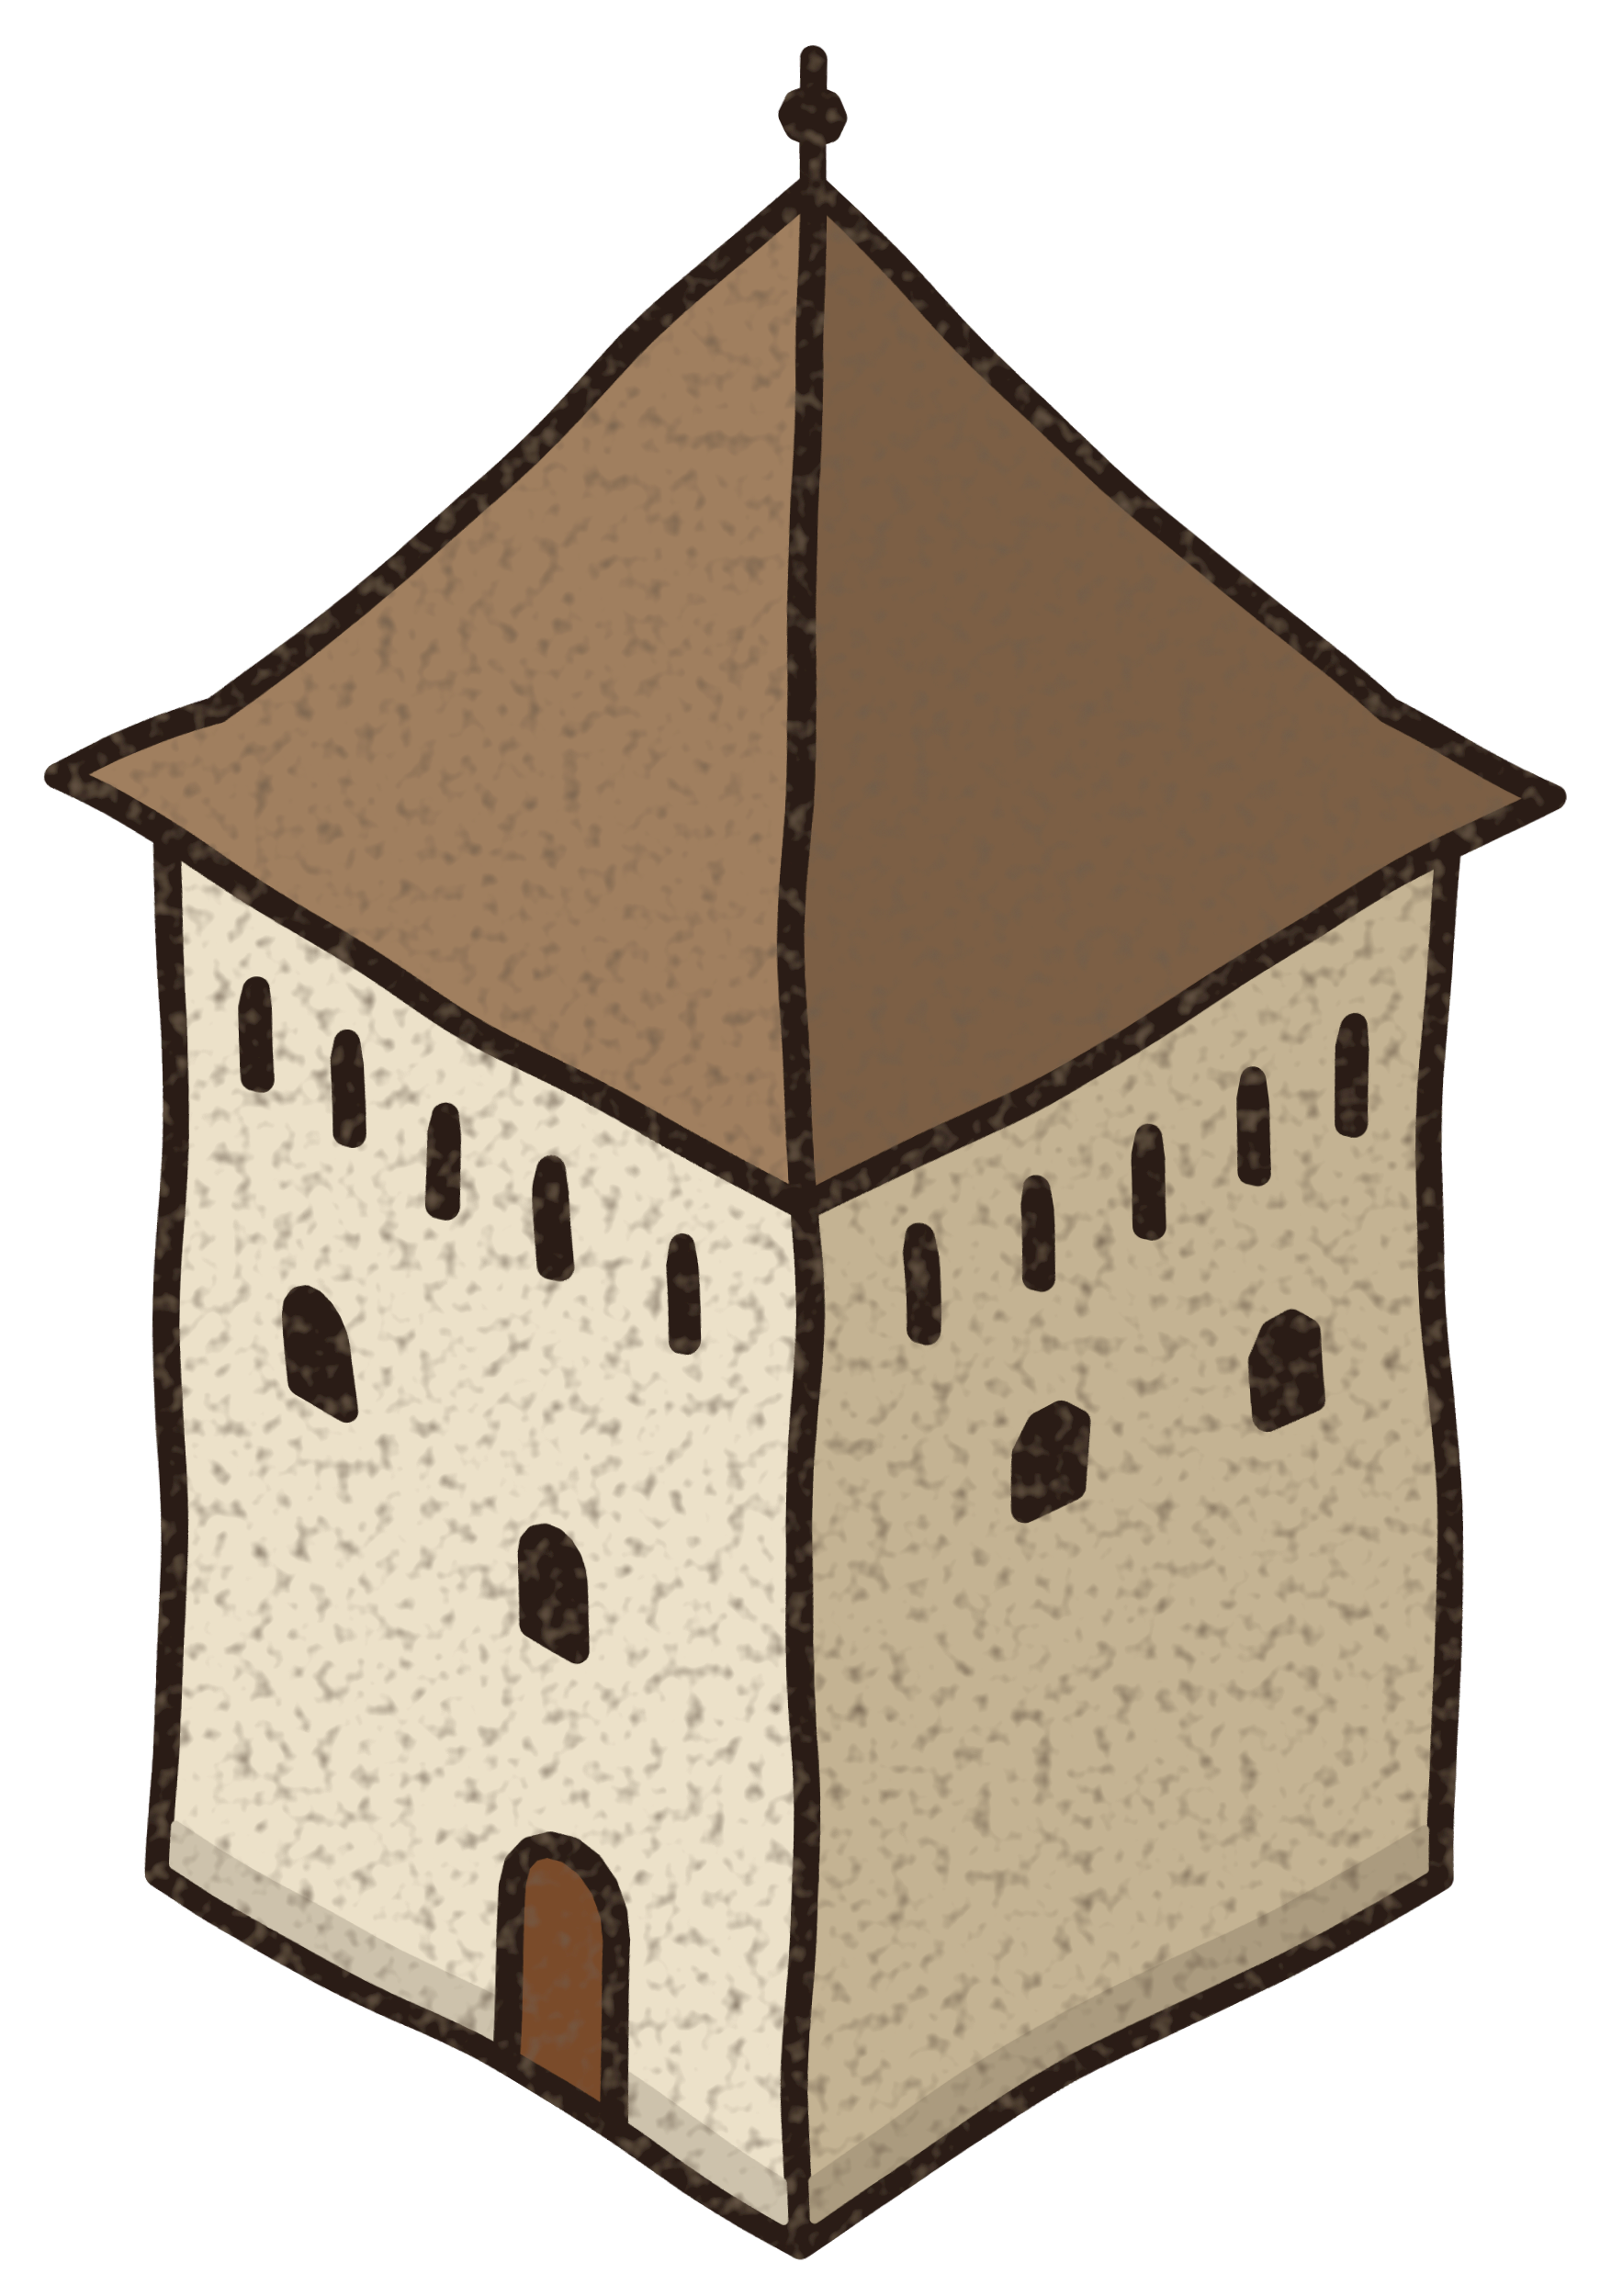
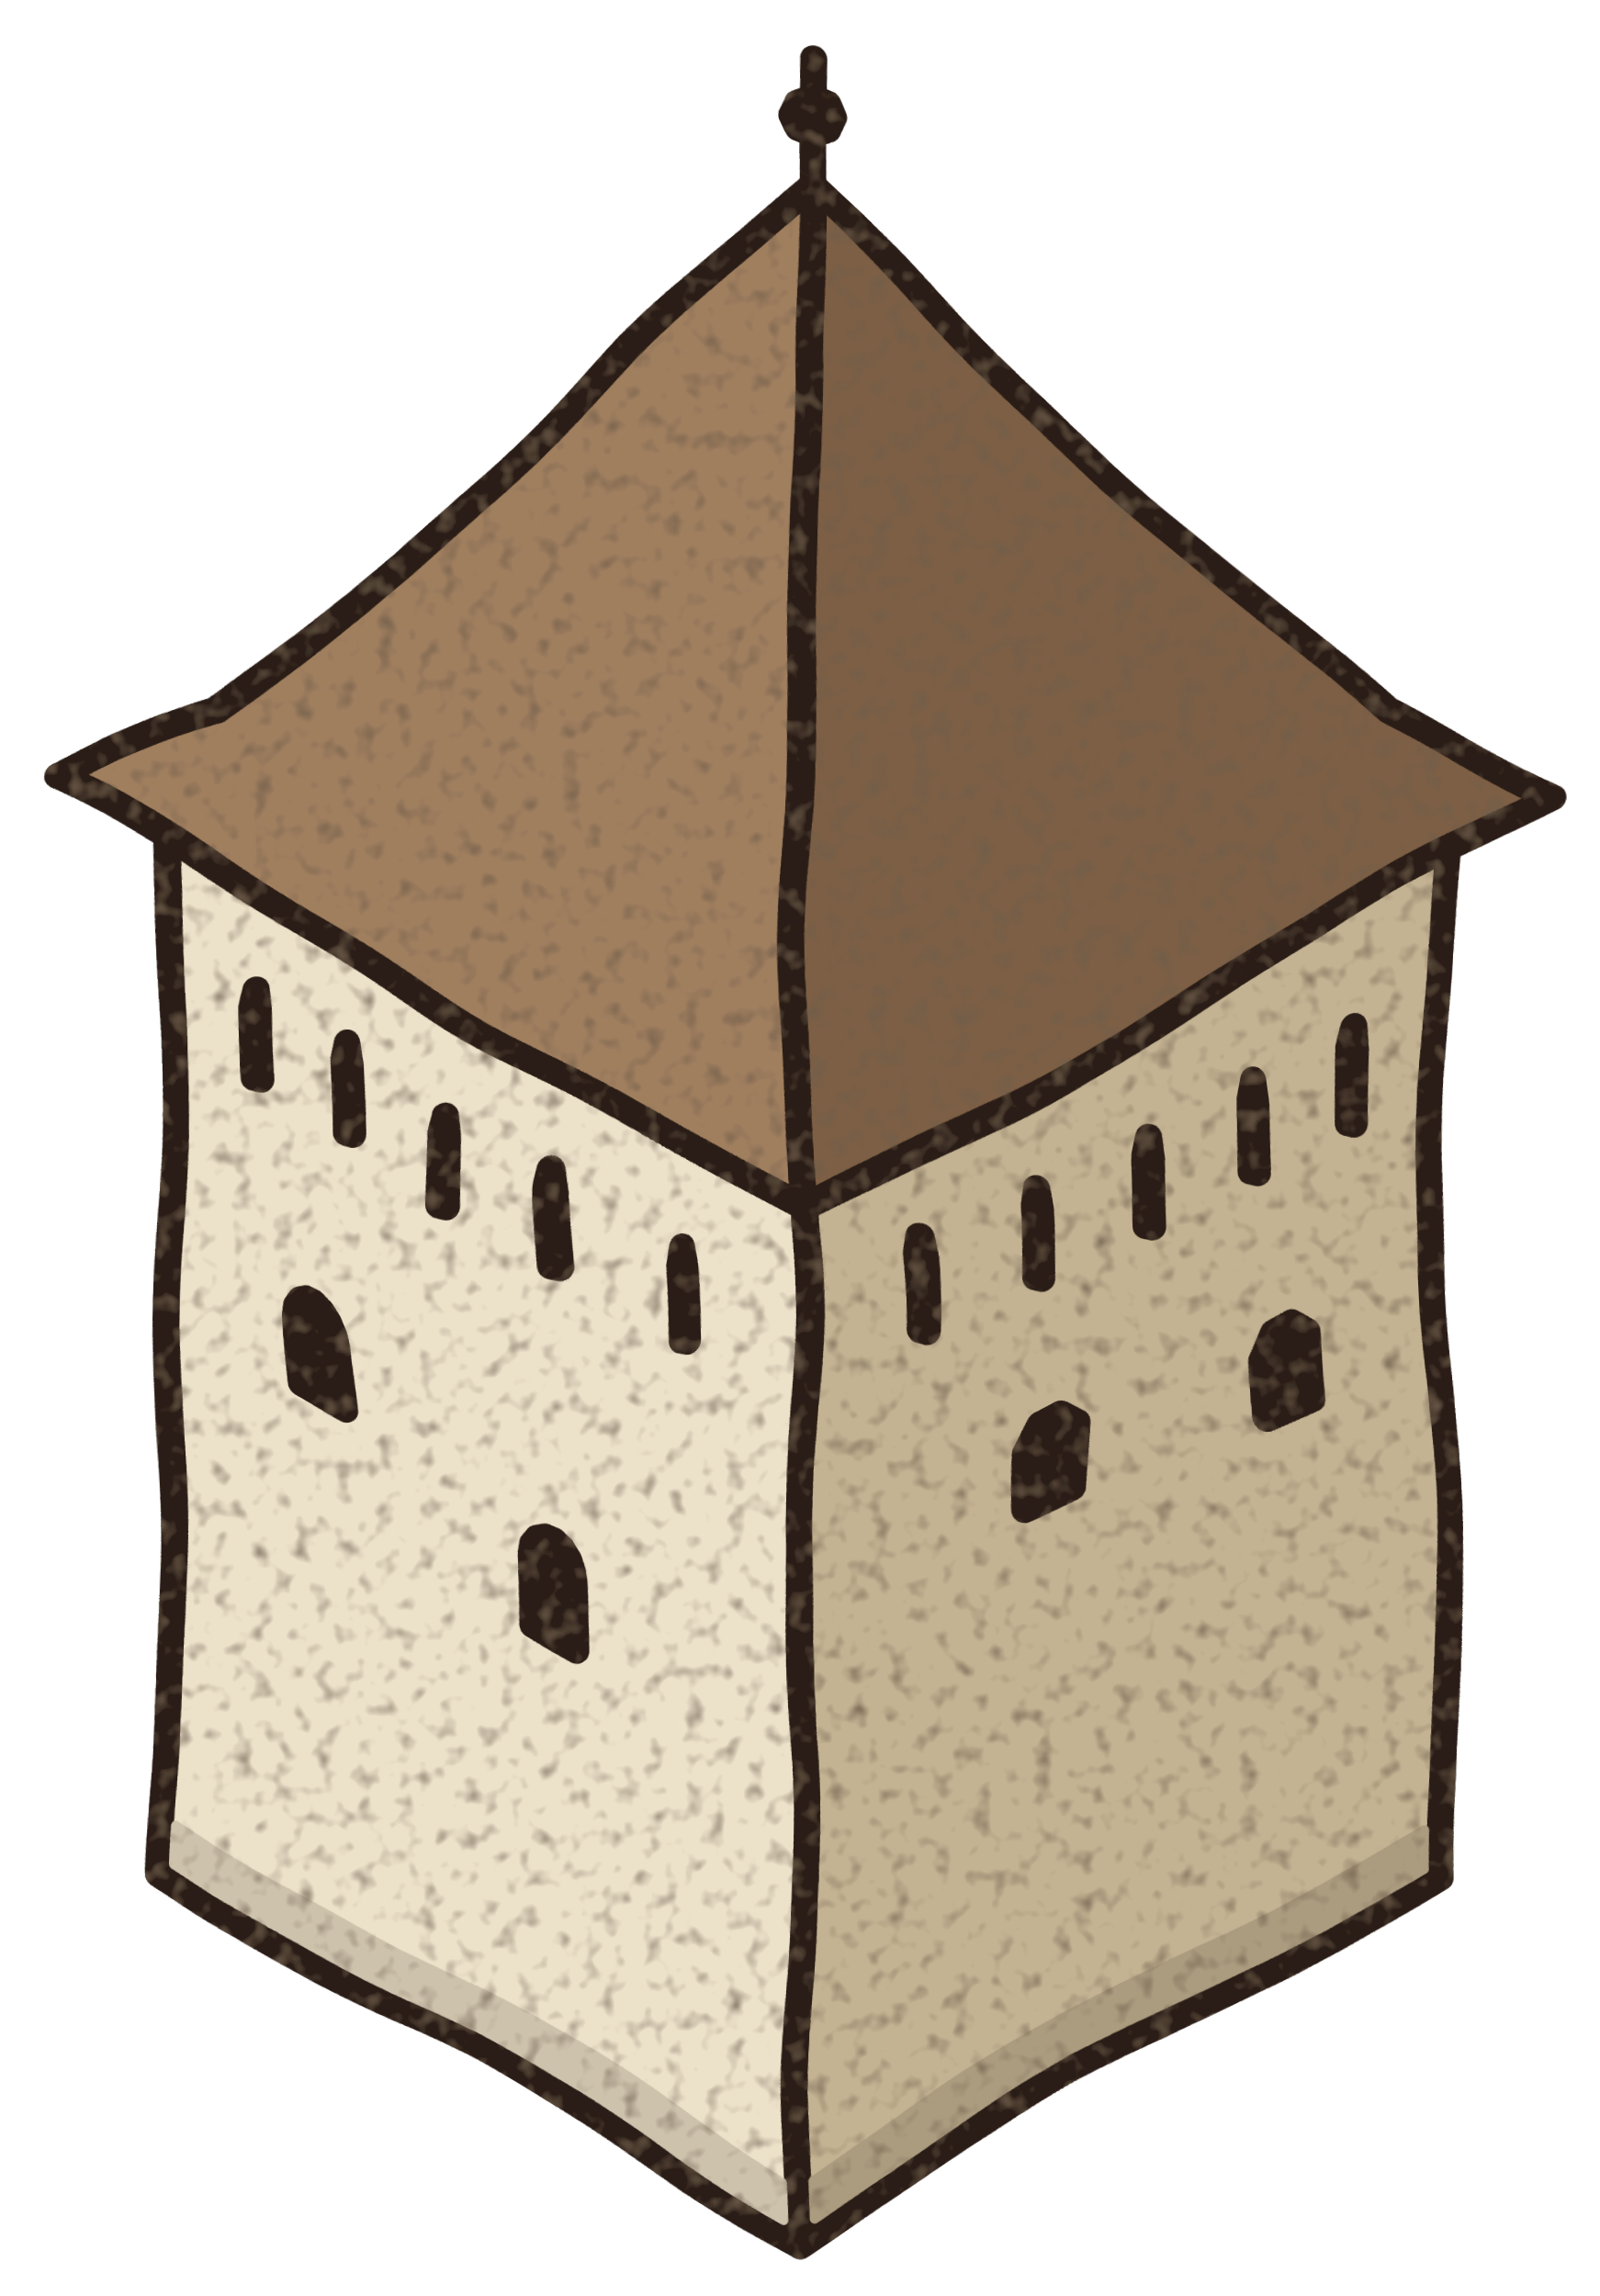
- <svg xmlns="http://www.w3.org/2000/svg" width="194.85" height="279.75" viewBox="-0.27 0 64.95 93.25" data-footprint="3 3" data-origin="32.34 60.7" fill="none" stroke="#2a1e16" stroke-width="1.1" stroke-linecap="round" stroke-linejoin="round" data-edited="true">
+ <svg xmlns="http://www.w3.org/2000/svg" width="194.85" height="279.75" viewBox="-0.27 0 64.95 93.25" data-footprint="3 3" data-origin="32.34 60.7" fill="none" stroke="#2a1e16" stroke-width="1.1" stroke-linecap="round" stroke-linejoin="round" data-edited="true" data-settlements="keep city">
  <defs>
    <filter id="hand" x="-4%" y="-4%" width="108%" height="108%">
      <feTurbulence type="fractalNoise" baseFrequency="0.07" numOctaves="2" seed="4" result="warp" />
      <feDisplacementMap in="SourceGraphic" in2="warp" scale="1.3" xChannelSelector="R" yChannelSelector="G" result="wobble" />
      <feTurbulence type="fractalNoise" baseFrequency="1.2" numOctaves="2" seed="9" result="grain" />
      <feColorMatrix in="grain" type="matrix" values="0 0 0 0 0.16 0 0 0 0 0.11 0 0 0 0 0.07 2.2 0 0 0 -1.18" result="specks" />
      <feComposite in="specks" in2="wobble" operator="in" result="speckled" />
      <feMerge>
        <feMergeNode in="wobble" />
        <feMergeNode in="speckled" />
      </feMerge>
    </filter>
  </defs>
  <g class="part" filter="url(#hand)">
    <path data-layer="walls" fill="#c4b393" d="M58.49 76.03L56.38 77.31L54.26 78.5L52.11 79.61L49.93 80.67L47.71 81.73L45.45 82.85L43.17 84.06L40.88 85.36L38.59 86.75L36.34 88.2L34.11 89.64L31.94 91.04L31.97 88.52L32.06 85.97L32.19 83.41L32.33 80.88L32.46 78.4L32.53 75.98L32.56 73.61L32.54 71.27L32.5 68.94L32.45 66.58L32.42 64.17L32.42 61.7L32.46 59.16L32.5 56.59L32.54 54.01L32.55 51.44L32.5 48.93L32.41 46.47L34.59 45.37L36.76 44.29L38.91 43.2L41.07 42.05L43.23 40.81L45.41 39.48L47.59 38.07L49.79 36.63L51.99 35.2L54.17 33.83L56.34 32.56L58.49 31.38L58.37 33.8L58.22 36.29L58.08 38.83L57.98 41.41L57.93 43.99L57.95 46.55L58.03 49.06L58.14 51.51L58.26 53.9L58.35 56.25L58.4 58.59L58.42 60.95L58.4 63.36L58.37 65.82L58.36 68.34L58.37 70.91L58.42 73.48Z" />
    <path data-layer="walls" fill="#ece1c9" d="M31.94 91.04L29.82 89.82L27.77 88.55L25.73 87.24L23.69 85.9L21.61 84.57L19.46 83.27L17.24 82.02L14.98 80.82L12.7 79.66L10.45 78.5L8.26 77.32L6.13 76.09L6.25 73.58L6.36 71.02L6.43 68.45L6.47 65.89L6.46 63.37L6.43 60.91L6.41 58.51L6.4 56.15L6.43 53.81L6.49 51.45L6.57 49.06L6.63 46.61L6.66 44.1L6.64 41.53L6.56 38.95L6.43 36.37L6.28 33.84L6.14 31.36L8.44 32.69L10.75 34.03L13.03 35.35L15.24 36.62L17.38 37.84L19.47 39.02L21.52 40.18L23.59 41.35L25.7 42.56L27.88 43.82L30.12 45.13L32.41 46.47L32.5 48.93L32.55 51.44L32.54 54.01L32.5 56.59L32.46 59.16L32.42 61.7L32.42 64.17L32.45 66.58L32.5 68.94L32.54 71.27L32.56 73.61L32.53 75.98L32.46 78.4L32.33 80.88L32.19 83.41L32.06 85.97L31.97 88.52Z" />
    <path data-layer="plinth" fill="#ab9b7f" stroke="#ab9b7f" stroke-width="0.4" d="M57.83 75.65L55.82 76.86L53.8 77.99L51.76 79.04L49.68 80.06L47.58 81.07L45.44 82.12L43.29 83.25L41.12 84.47L38.95 85.77L36.8 87.13L34.68 88.5L32.59 89.86L32.62 88.3L34.71 86.94L36.84 85.57L38.98 84.24L41.14 82.97L43.29 81.79L45.42 80.68L47.53 79.64L49.62 78.62L51.68 77.58L53.72 76.48L55.75 75.32L57.78 74.09Z" />
    <path data-layer="plinth" fill="#cdc2ac" stroke="#cdc2ac" stroke-width="0.4" d="M6.79 75.7L8.82 76.86L10.91 77.97L13.05 79.07L15.21 80.18L17.36 81.32L19.47 82.5L21.52 83.73L23.52 84.99L25.46 86.26L27.38 87.52L29.32 88.74L31.3 89.91L31.34 88.36L29.38 87.18L27.45 85.96L25.53 84.7L23.58 83.43L21.57 82.17L19.5 80.95L17.38 79.77L15.22 78.64L13.07 77.54L10.94 76.44L8.87 75.32L6.86 74.16Z" />
    <path data-layer="eave shadow" fill="#a5957a" stroke="#a5957a" stroke-width="0.4" d="M57.73 33.97L55.67 35.16L53.61 36.43L51.55 37.76L49.49 39.11L47.45 40.45L45.42 41.74L43.4 42.95L41.38 44.09L39.36 45.17L37.32 46.22L35.26 47.28L33.17 48.37L33.11 46.88L35.18 45.82L37.23 44.79L39.28 43.75L41.32 42.65L43.36 41.49L45.41 40.24L47.47 38.92L49.54 37.56L51.62 36.19L53.7 34.87L55.76 33.63L57.81 32.47Z" />
    <path data-layer="eave shadow" fill="#c5baa5" stroke="#c5baa5" stroke-width="0.4" d="M6.96 34.04L9.16 35.31L11.34 36.57L13.46 37.81L15.52 39L17.52 40.15L19.48 41.26L21.43 42.35L23.4 43.47L25.42 44.62L27.5 45.82L29.64 47.06L31.81 48.33L31.76 46.82L29.59 45.55L27.46 44.31L25.4 43.12L23.39 41.97L21.43 40.86L19.47 39.76L17.5 38.64L15.48 37.49L13.4 36.29L11.25 35.05L9.07 33.78L6.87 32.51Z" />
-     <path data-layer="door" fill="#7a4b2c" d="M20.41 83.83L20.47 81.42L20.53 78.97L20.57 76.52L20.75 75.61L21.24 75.04L21.96 74.89L22.82 75.19L23.66 75.89L24.36 76.89L24.8 78.02L24.92 79.13L24.81 81.6L24.7 84.06L24.6 86.49L22.53 85.15Z" />
    <path data-layer="roof" class="roof-shade roof-seam" fill="#7b5e45" stroke="#7b5e45" stroke-width="0.4" d="M62.47 32.11L60.34 33.19L58.19 34.35L56.04 35.59L53.88 36.91L51.73 38.3L49.59 39.71L47.47 41.09L45.36 42.42L43.26 43.67L41.15 44.85L39.04 45.98L36.9 47.09L34.72 48.22L32.52 49.39L32.44 47.11L32.33 44.87L32.2 42.68L34.33 41.64L36.47 40.59L38.63 39.48L40.82 38.27L43.03 36.96L45.26 35.58L47.49 34.15L49.71 32.73L51.91 31.37L54.07 30.09L56.18 28.9L58.29 29.94L60.37 31.01Z" />
    <path data-layer="roof" class="roof-shade roof-seam" fill="#7b5e45" stroke="#7b5e45" stroke-width="0.4" d="M56.18 28.9L54.07 30.09L51.91 31.37L49.71 32.73L47.49 34.15L45.26 35.58L43.03 36.96L40.82 38.27L38.63 39.48L36.47 40.59L34.33 41.64L32.2 42.68L32.08 40.43L31.98 38.19L31.94 35.91L31.96 33.59L32.03 31.21L32.15 28.78L32.27 26.32L32.38 23.85L32.46 21.41L32.5 19.01L32.49 16.67L32.46 14.39L32.43 12.15L32.41 9.93L32.42 7.7L34.17 9.32L35.88 10.99L37.59 12.68L39.31 14.4L41.08 16.1L42.92 17.78L44.83 19.43L46.78 21.03L48.75 22.59L50.7 24.15L52.6 25.7L54.43 27.28Z" />
    <path data-layer="roof" d="M62.47 32.11L60.34 33.19L58.19 34.35L56.04 35.59L53.88 36.91L51.73 38.3L49.59 39.71L47.47 41.09L45.36 42.42L43.26 43.67L41.15 44.85L39.04 45.98L36.9 47.09L34.72 48.22L32.52 49.39L32.44 47.11L32.33 44.87L32.2 42.68L32.08 40.43L31.98 38.19L31.94 35.91L31.96 33.59L32.03 31.21L32.15 28.78L32.27 26.32L32.38 23.85L32.46 21.41L32.5 19.01L32.49 16.67L32.46 14.39L32.43 12.15L32.41 9.93L32.42 7.7L34.17 9.32L35.88 10.99L37.59 12.68L39.31 14.4L41.08 16.1L42.92 17.78L44.83 19.43L46.78 21.03L48.75 22.59L50.7 24.15L52.6 25.7L54.43 27.28L56.18 28.9L58.29 29.94L60.37 31.01Z" />
    <path data-layer="roof" class="roof-lit roof-seam" fill="#a07f5f" stroke="#a07f5f" stroke-width="0.4" d="M32.52 49.39L30.24 48.06L27.99 46.75L25.79 45.49L23.66 44.27L21.59 43.1L19.55 41.95L17.51 40.79L15.42 39.6L13.27 38.35L11.05 37.05L8.77 35.73L6.46 34.4L4.17 33.09L1.93 31.84L4.12 30.82L6.34 29.9L8.59 29.06L10.86 30.39L13.12 31.7L15.34 32.97L17.49 34.18L19.58 35.36L21.62 36.51L23.65 37.66L25.7 38.84L27.8 40.08L29.97 41.36L32.2 42.68L32.33 44.87L32.44 47.11Z" />
    <path data-layer="roof" class="roof-lit roof-seam" fill="#a07f5f" stroke="#a07f5f" stroke-width="0.4" d="M32.2 42.68L29.97 41.36L27.8 40.08L25.7 38.84L23.65 37.66L21.62 36.51L19.58 35.36L17.49 34.18L15.34 32.97L13.12 31.7L10.86 30.39L8.59 29.06L10.44 27.59L12.33 26.12L14.25 24.6L16.18 22.99L18.09 21.29L19.97 19.51L21.81 17.69L23.61 15.88L25.37 14.12L27.11 12.44L28.86 10.82L30.62 9.26L32.42 7.7L32.41 9.93L32.43 12.15L32.46 14.39L32.49 16.67L32.5 19.01L32.46 21.41L32.38 23.85L32.27 26.32L32.15 28.78L32.03 31.21L31.96 33.59L31.94 35.91L31.98 38.19L32.08 40.43Z" />
    <path data-layer="roof" d="M32.52 49.39L30.24 48.06L27.99 46.75L25.79 45.49L23.66 44.27L21.59 43.1L19.55 41.95L17.51 40.79L15.42 39.6L13.27 38.35L11.05 37.05L8.77 35.73L6.46 34.4L4.17 33.09L1.93 31.84L4.12 30.82L6.34 29.9L8.59 29.06L10.44 27.59L12.33 26.12L14.25 24.6L16.18 22.99L18.09 21.29L19.97 19.51L21.81 17.69L23.61 15.88L25.37 14.12L27.11 12.44L28.86 10.82L30.62 9.26L32.42 7.7L32.41 9.93L32.43 12.15L32.46 14.39L32.49 16.67L32.5 19.01L32.46 21.41L32.38 23.85L32.27 26.32L32.15 28.78L32.03 31.21L31.96 33.59L31.94 35.91L31.98 38.19L32.08 40.43L32.2 42.68L32.33 44.87L32.44 47.11Z" />
    <path data-layer="finial" d="M32.42 7.7L32.44 5.93L32.48 4.14L32.53 2.31" />
    <path data-layer="finial" fill="#2a1e16" d="M33.33 4.76L33.1 4.2L32.49 3.97L31.86 4.22L31.59 4.78L31.84 5.33L32.45 5.56L33.07 5.32Z" />
    <path data-layer="windows small" transform="translate(-21.78 4.07)" fill="#2a1e16" d="M31.74 39.89L32.04 39.96L31.93 37.08L31.8 36.21L31.65 36.94Z" />
    <path data-layer="windows small copy" transform="translate(-17.98 6.19)" fill="#2a1e16" d="M31.74 39.89L32.04 39.96L31.93 37.08L31.8 36.21L31.65 36.94Z" />
    <path data-layer="windows small copy copy" transform="translate(-13.93 9.02)" fill="#2a1e16" d="M31.74 39.89L32.04 39.96L31.93 37.08L31.8 36.21L31.65 36.94Z" />
    <path data-layer="windows small copy copy copy" transform="translate(-9.67 11.32)" fill="#2a1e16" d="M31.74 39.89L32.04 39.96L31.93 37.08L31.8 36.21L31.65 36.94Z" />
    <path data-layer="windows small copy copy copy copy" transform="translate(-4.54 14.55)" fill="#2a1e16" d="M31.74 39.89L32.04 39.96L31.93 37.08L31.8 36.21L31.65 36.94Z" />
    <path data-layer="windows small copy copy copy copy copy" transform="translate(5.09 14.15)" fill="#2a1e16" d="M31.74 39.89L32.04 39.96L31.93 37.08L31.8 36.21L31.65 36.94Z" />
    <path data-layer="windows small copy copy copy copy copy copy" transform="translate(9.75 12.02)" fill="#2a1e16" d="M31.74 39.89L32.04 39.96L31.93 37.08L31.8 36.21L31.65 36.94Z" />
    <path data-layer="windows small copy copy copy copy copy copy copy" transform="translate(14.42 9.88)" fill="#2a1e16" d="M31.74 39.89L32.04 39.96L31.93 37.08L31.8 36.21L31.65 36.94Z" />
    <path data-layer="windows small copy copy copy copy copy copy copy copy" transform="translate(18.69 7.58)" fill="#2a1e16" d="M31.74 39.89L32.04 39.96L31.93 37.08L31.8 36.21L31.65 36.94Z" />
    <path data-layer="windows small copy copy copy copy copy copy copy copy copy" transform="translate(22.78 5.56)" fill="#2a1e16" d="M31.74 39.89L32.04 39.96L31.93 37.08L31.8 36.21L31.65 36.94Z" />
    <path data-layer="windows 5" transform="translate(5.78 18.84)" fill="#2a1e16" d="M6.09 37.43L6.06 34.58L6.13 34.19L6.32 33.95L6.62 33.89L6.96 34.02L7.31 34.33L7.6 34.76L7.79 35.25L7.86 35.72L7.93 38.47Z" />
    <path data-layer="windows 5 copy" transform="translate(15.14 28.4)" fill="#2a1e16" d="M6.09 37.43L6.06 34.58L6.13 34.19L6.32 33.95L6.62 33.89L6.96 34.02L7.31 34.33L7.6 34.76L7.79 35.25L7.86 35.72L7.93 38.47Z" />
    <path data-layer="windows" transform="translate(9.7 16.5)" fill="#2a1e16" d="M43.26 40.41L41.4 41.33L41.29 38.97L41.76 37.81L42.54 37.38L43.21 37.73Z" />
    <path data-layer="windows copy" transform="translate(9.7 16.5)" fill="#2a1e16" d="M33.83 43.96L31.97 44.88L31.86 42.52L32.33 41.36L33.11 40.93L33.78 41.28Z" />
  </g>
</svg>
